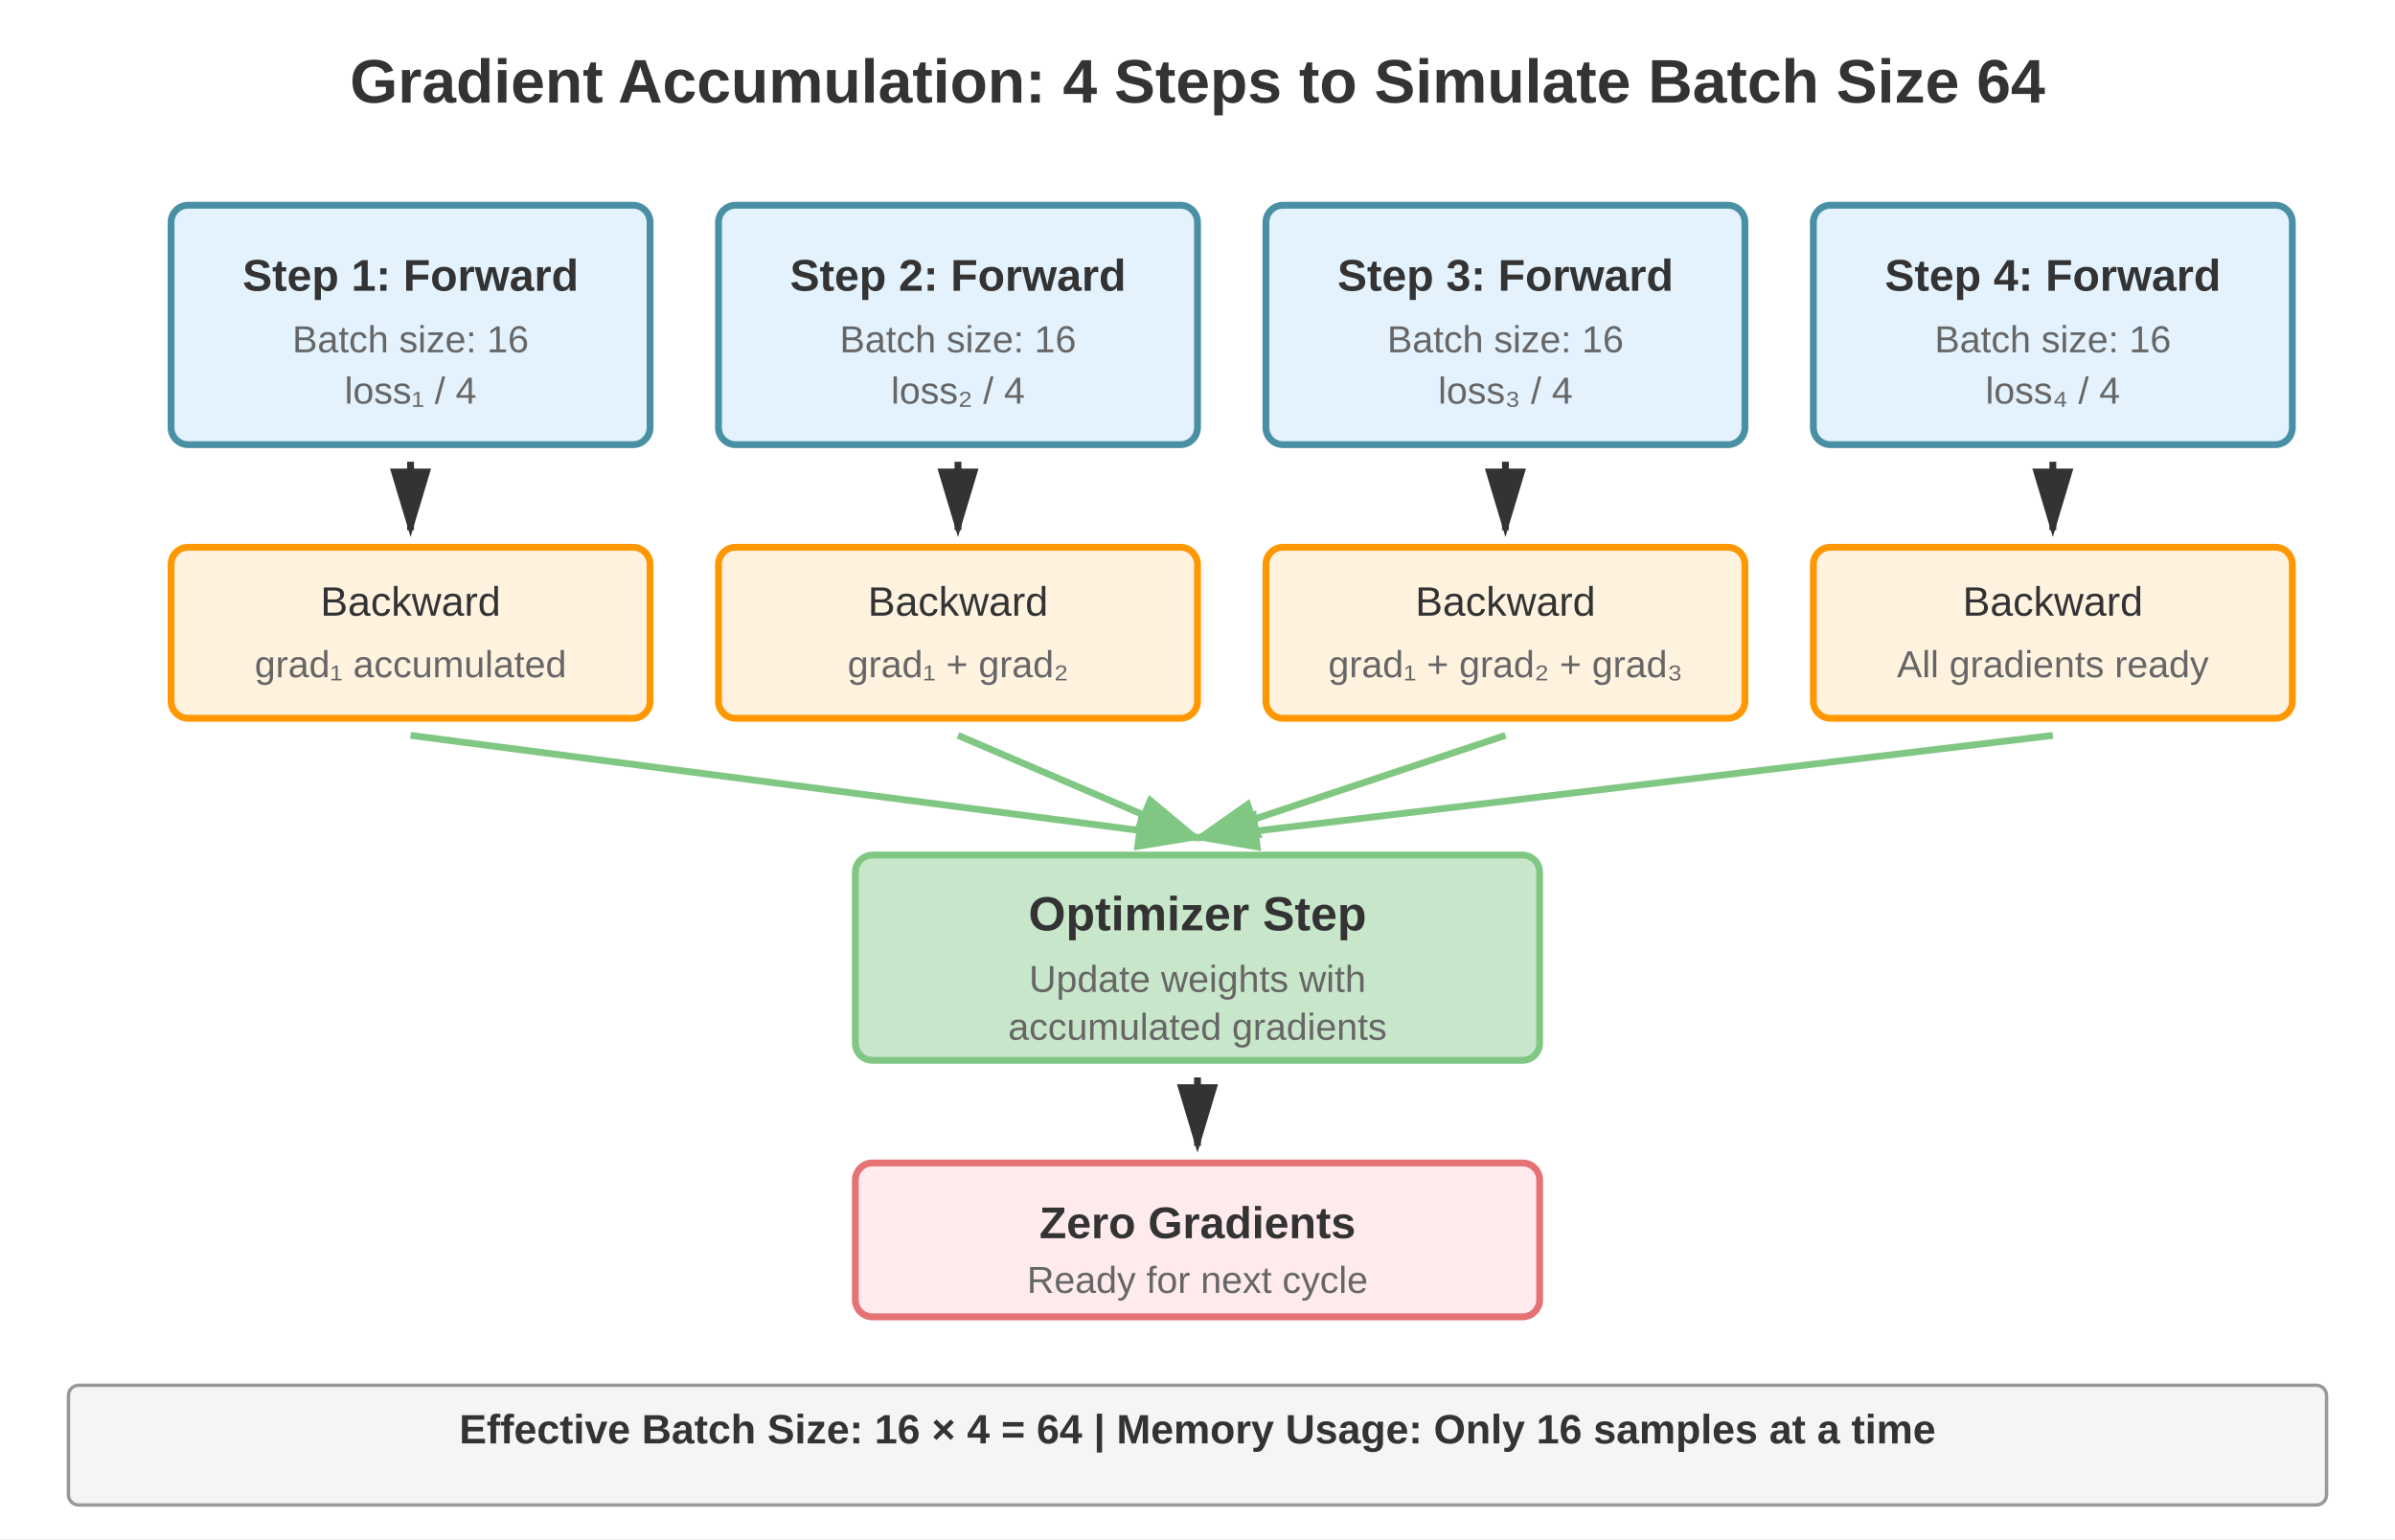
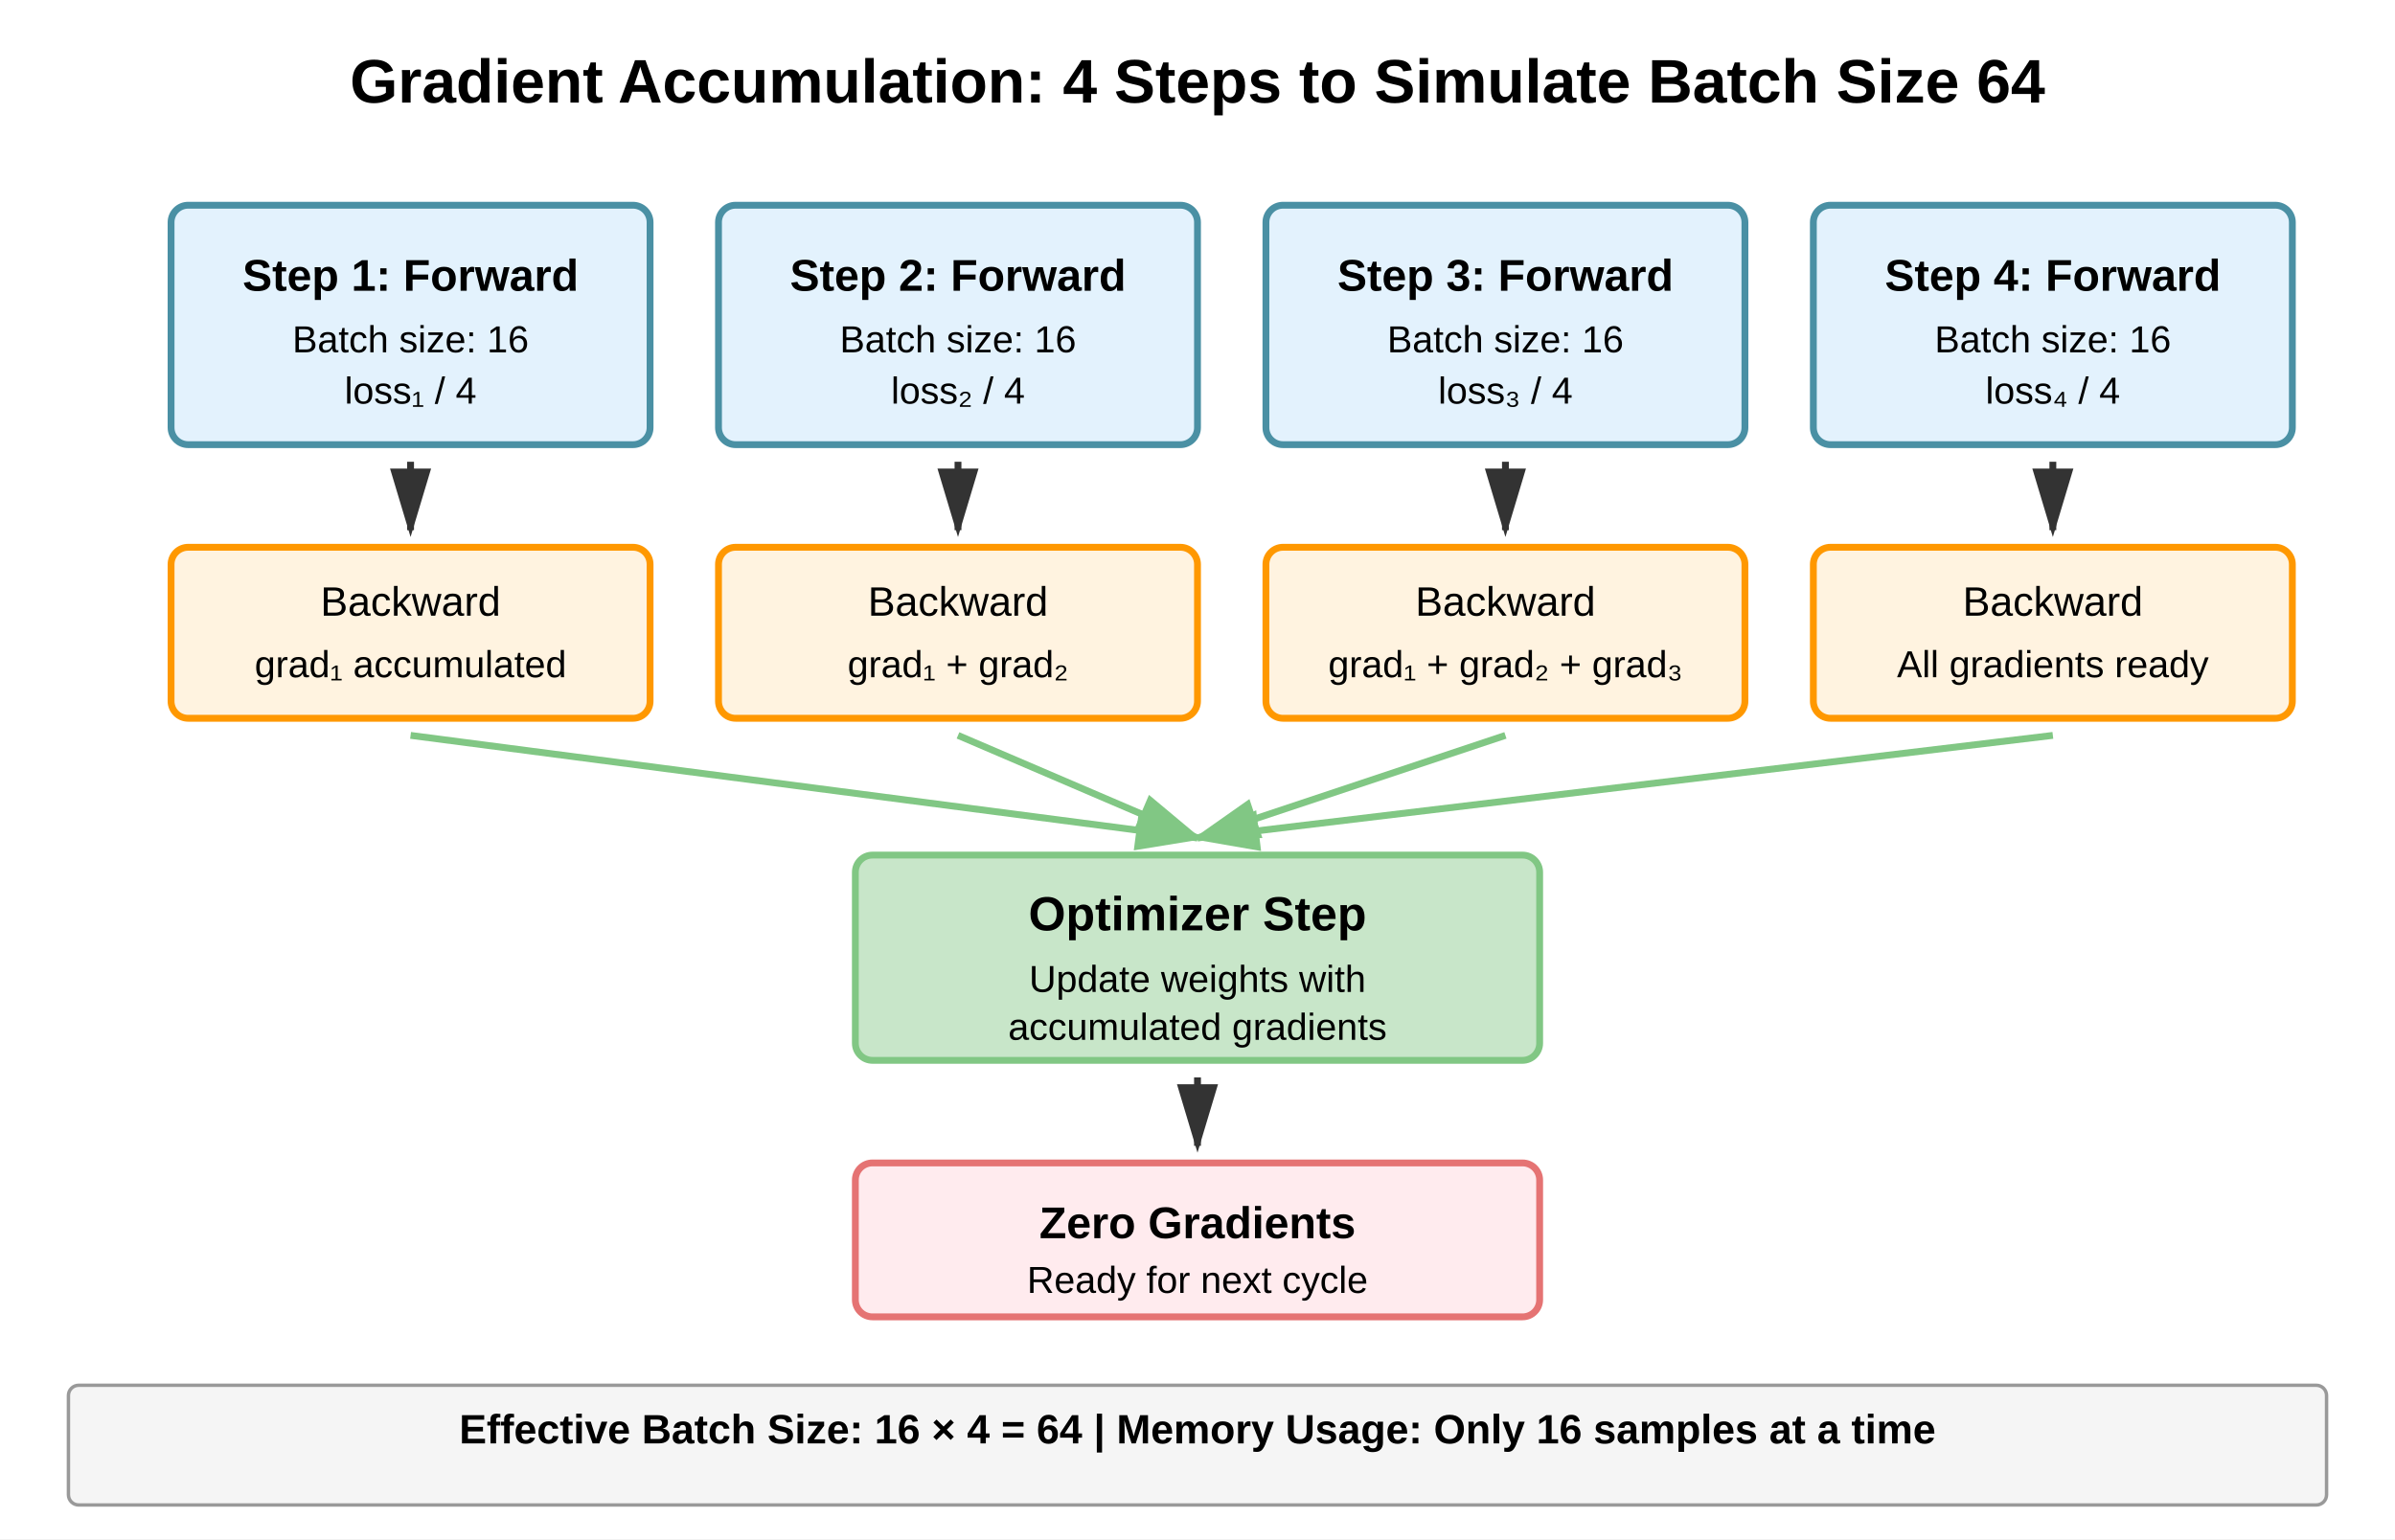
<svg xmlns="http://www.w3.org/2000/svg" viewBox="0 0 700 450">
+   <style>
+     /* Light mode (default) */
+     text { fill: #000000; }
+     .axis-text { fill: #000000; }
+     .label-text { fill: #666666; }
+     line[stroke="#333"] { stroke: #333333; }
+ 
+     /* Dark mode */
+     @media (prefers-color-scheme: dark) {
+       text { fill: #ffffff; }
+       .axis-text { fill: #ffffff; }
+       .label-text { fill: #cccccc; }
+       line[stroke="#333"] { stroke: #cccccc; }
+ 
+       /* Keep white text white in dark mode (for colored backgrounds) */
+       text[fill="#fff"],
+       text[fill="#ffffff"],
+       text[fill="white"] {
+         fill: #ffffff;
+       }
+ 
+       /* Keep colored text readable in dark mode */
+       text[fill="#E57373"] { fill: #ef5350; }
+       text[fill="#81C784"] { fill: #66bb6a; }
+       text[fill="#FFB74D"] { fill: #ffa726; }
+       text[fill="#4A90A4"] { fill: #4fc3f7; }
+     }
+   </style>
  <rect width="700" height="450" fill="white" />
  <text x="350" y="30" font-family="Arial, sans-serif" font-size="18" font-weight="bold" fill="#333" text-anchor="middle">
    Gradient Accumulation: 4 Steps to Simulate Batch Size 64
  </text>
  <g id="step1">
    <rect x="50" y="60" width="140" height="70" fill="#E3F2FD" stroke="#4A90A4" stroke-width="2" rx="5" />
    <text x="120" y="85" font-family="Arial, sans-serif" font-size="13" font-weight="bold" fill="#333" text-anchor="middle">
      Step 1: Forward
    </text>
    <text x="120" y="103" font-family="Arial, sans-serif" font-size="11" fill="#666" text-anchor="middle">
      Batch size: 16
    </text>
    <text x="120" y="118" font-family="Arial, sans-serif" font-size="11" fill="#666" text-anchor="middle">
      loss₁ / 4
    </text>
  </g>
  <path d="M 120,135 L 120,155" stroke="#333" stroke-width="2" marker-end="url(#arrowhead)" />
  <g id="backward1">
    <rect x="50" y="160" width="140" height="50" fill="#FFF3E0" stroke="#FF9800" stroke-width="2" rx="5" />
    <text x="120" y="180" font-family="Arial, sans-serif" font-size="12" fill="#333" text-anchor="middle">
      Backward
    </text>
    <text x="120" y="198" font-family="Arial, sans-serif" font-size="11" fill="#666" text-anchor="middle">
      grad₁ accumulated
    </text>
  </g>
  <g id="step2">
    <rect x="210" y="60" width="140" height="70" fill="#E3F2FD" stroke="#4A90A4" stroke-width="2" rx="5" />
    <text x="280" y="85" font-family="Arial, sans-serif" font-size="13" font-weight="bold" fill="#333" text-anchor="middle">
      Step 2: Forward
    </text>
    <text x="280" y="103" font-family="Arial, sans-serif" font-size="11" fill="#666" text-anchor="middle">
      Batch size: 16
    </text>
    <text x="280" y="118" font-family="Arial, sans-serif" font-size="11" fill="#666" text-anchor="middle">
      loss₂ / 4
    </text>
  </g>
  <path d="M 280,135 L 280,155" stroke="#333" stroke-width="2" marker-end="url(#arrowhead)" />
  <g id="backward2">
    <rect x="210" y="160" width="140" height="50" fill="#FFF3E0" stroke="#FF9800" stroke-width="2" rx="5" />
    <text x="280" y="180" font-family="Arial, sans-serif" font-size="12" fill="#333" text-anchor="middle">
      Backward
    </text>
    <text x="280" y="198" font-family="Arial, sans-serif" font-size="11" fill="#666" text-anchor="middle">
      grad₁ + grad₂
    </text>
  </g>
  <g id="step3">
    <rect x="370" y="60" width="140" height="70" fill="#E3F2FD" stroke="#4A90A4" stroke-width="2" rx="5" />
    <text x="440" y="85" font-family="Arial, sans-serif" font-size="13" font-weight="bold" fill="#333" text-anchor="middle">
      Step 3: Forward
    </text>
    <text x="440" y="103" font-family="Arial, sans-serif" font-size="11" fill="#666" text-anchor="middle">
      Batch size: 16
    </text>
    <text x="440" y="118" font-family="Arial, sans-serif" font-size="11" fill="#666" text-anchor="middle">
      loss₃ / 4
    </text>
  </g>
  <path d="M 440,135 L 440,155" stroke="#333" stroke-width="2" marker-end="url(#arrowhead)" />
  <g id="backward3">
    <rect x="370" y="160" width="140" height="50" fill="#FFF3E0" stroke="#FF9800" stroke-width="2" rx="5" />
    <text x="440" y="180" font-family="Arial, sans-serif" font-size="12" fill="#333" text-anchor="middle">
      Backward
    </text>
    <text x="440" y="198" font-family="Arial, sans-serif" font-size="11" fill="#666" text-anchor="middle">
      grad₁ + grad₂ + grad₃
    </text>
  </g>
  <g id="step4">
    <rect x="530" y="60" width="140" height="70" fill="#E3F2FD" stroke="#4A90A4" stroke-width="2" rx="5" />
    <text x="600" y="85" font-family="Arial, sans-serif" font-size="13" font-weight="bold" fill="#333" text-anchor="middle">
      Step 4: Forward
    </text>
    <text x="600" y="103" font-family="Arial, sans-serif" font-size="11" fill="#666" text-anchor="middle">
      Batch size: 16
    </text>
    <text x="600" y="118" font-family="Arial, sans-serif" font-size="11" fill="#666" text-anchor="middle">
      loss₄ / 4
    </text>
  </g>
  <path d="M 600,135 L 600,155" stroke="#333" stroke-width="2" marker-end="url(#arrowhead)" />
  <g id="backward4">
    <rect x="530" y="160" width="140" height="50" fill="#FFF3E0" stroke="#FF9800" stroke-width="2" rx="5" />
    <text x="600" y="180" font-family="Arial, sans-serif" font-size="12" fill="#333" text-anchor="middle">
      Backward
    </text>
    <text x="600" y="198" font-family="Arial, sans-serif" font-size="11" fill="#666" text-anchor="middle">
      All gradients ready
    </text>
  </g>
  <path d="M 120,215 L 350,245" stroke="#81C784" stroke-width="2" marker-end="url(#arrowhead-green)" />
  <path d="M 280,215 L 350,245" stroke="#81C784" stroke-width="2" marker-end="url(#arrowhead-green)" />
  <path d="M 440,215 L 350,245" stroke="#81C784" stroke-width="2" marker-end="url(#arrowhead-green)" />
  <path d="M 600,215 L 350,245" stroke="#81C784" stroke-width="2" marker-end="url(#arrowhead-green)" />
  <g id="optimizer">
    <rect x="250" y="250" width="200" height="60" fill="#C8E6C9" stroke="#81C784" stroke-width="2" rx="5" />
    <text x="350" y="272" font-family="Arial, sans-serif" font-size="14" font-weight="bold" fill="#333" text-anchor="middle">
      Optimizer Step
    </text>
    <text x="350" y="290" font-family="Arial, sans-serif" font-size="11" fill="#666" text-anchor="middle">
      Update weights with
    </text>
    <text x="350" y="304" font-family="Arial, sans-serif" font-size="11" fill="#666" text-anchor="middle">
      accumulated gradients
    </text>
  </g>
  <path d="M 350,315 L 350,335" stroke="#333" stroke-width="2" marker-end="url(#arrowhead)" />
  <g id="zero">
    <rect x="250" y="340" width="200" height="45" fill="#FFEBEE" stroke="#E57373" stroke-width="2" rx="5" />
    <text x="350" y="362" font-family="Arial, sans-serif" font-size="13" font-weight="bold" fill="#333" text-anchor="middle">
      Zero Gradients
    </text>
    <text x="350" y="378" font-family="Arial, sans-serif" font-size="11" fill="#666" text-anchor="middle">
      Ready for next cycle
    </text>
  </g>
  <rect x="20" y="405" width="660" height="35" fill="#F5F5F5" stroke="#999" stroke-width="1" rx="3" />
  <text x="350" y="422" font-family="Arial, sans-serif" font-size="12" font-weight="bold" fill="#333" text-anchor="middle">
    Effective Batch Size: 16 × 4 = 64 | Memory Usage: Only 16 samples at a time
  </text>
  <defs>
    <marker id="arrowhead" markerWidth="10" markerHeight="10" refX="9" refY="3" orient="auto">
      <polygon points="0 0, 10 3, 0 6" fill="#333" />
    </marker>
    <marker id="arrowhead-green" markerWidth="10" markerHeight="10" refX="9" refY="3" orient="auto">
      <polygon points="0 0, 10 3, 0 6" fill="#81C784" />
    </marker>
  </defs>
</svg>
